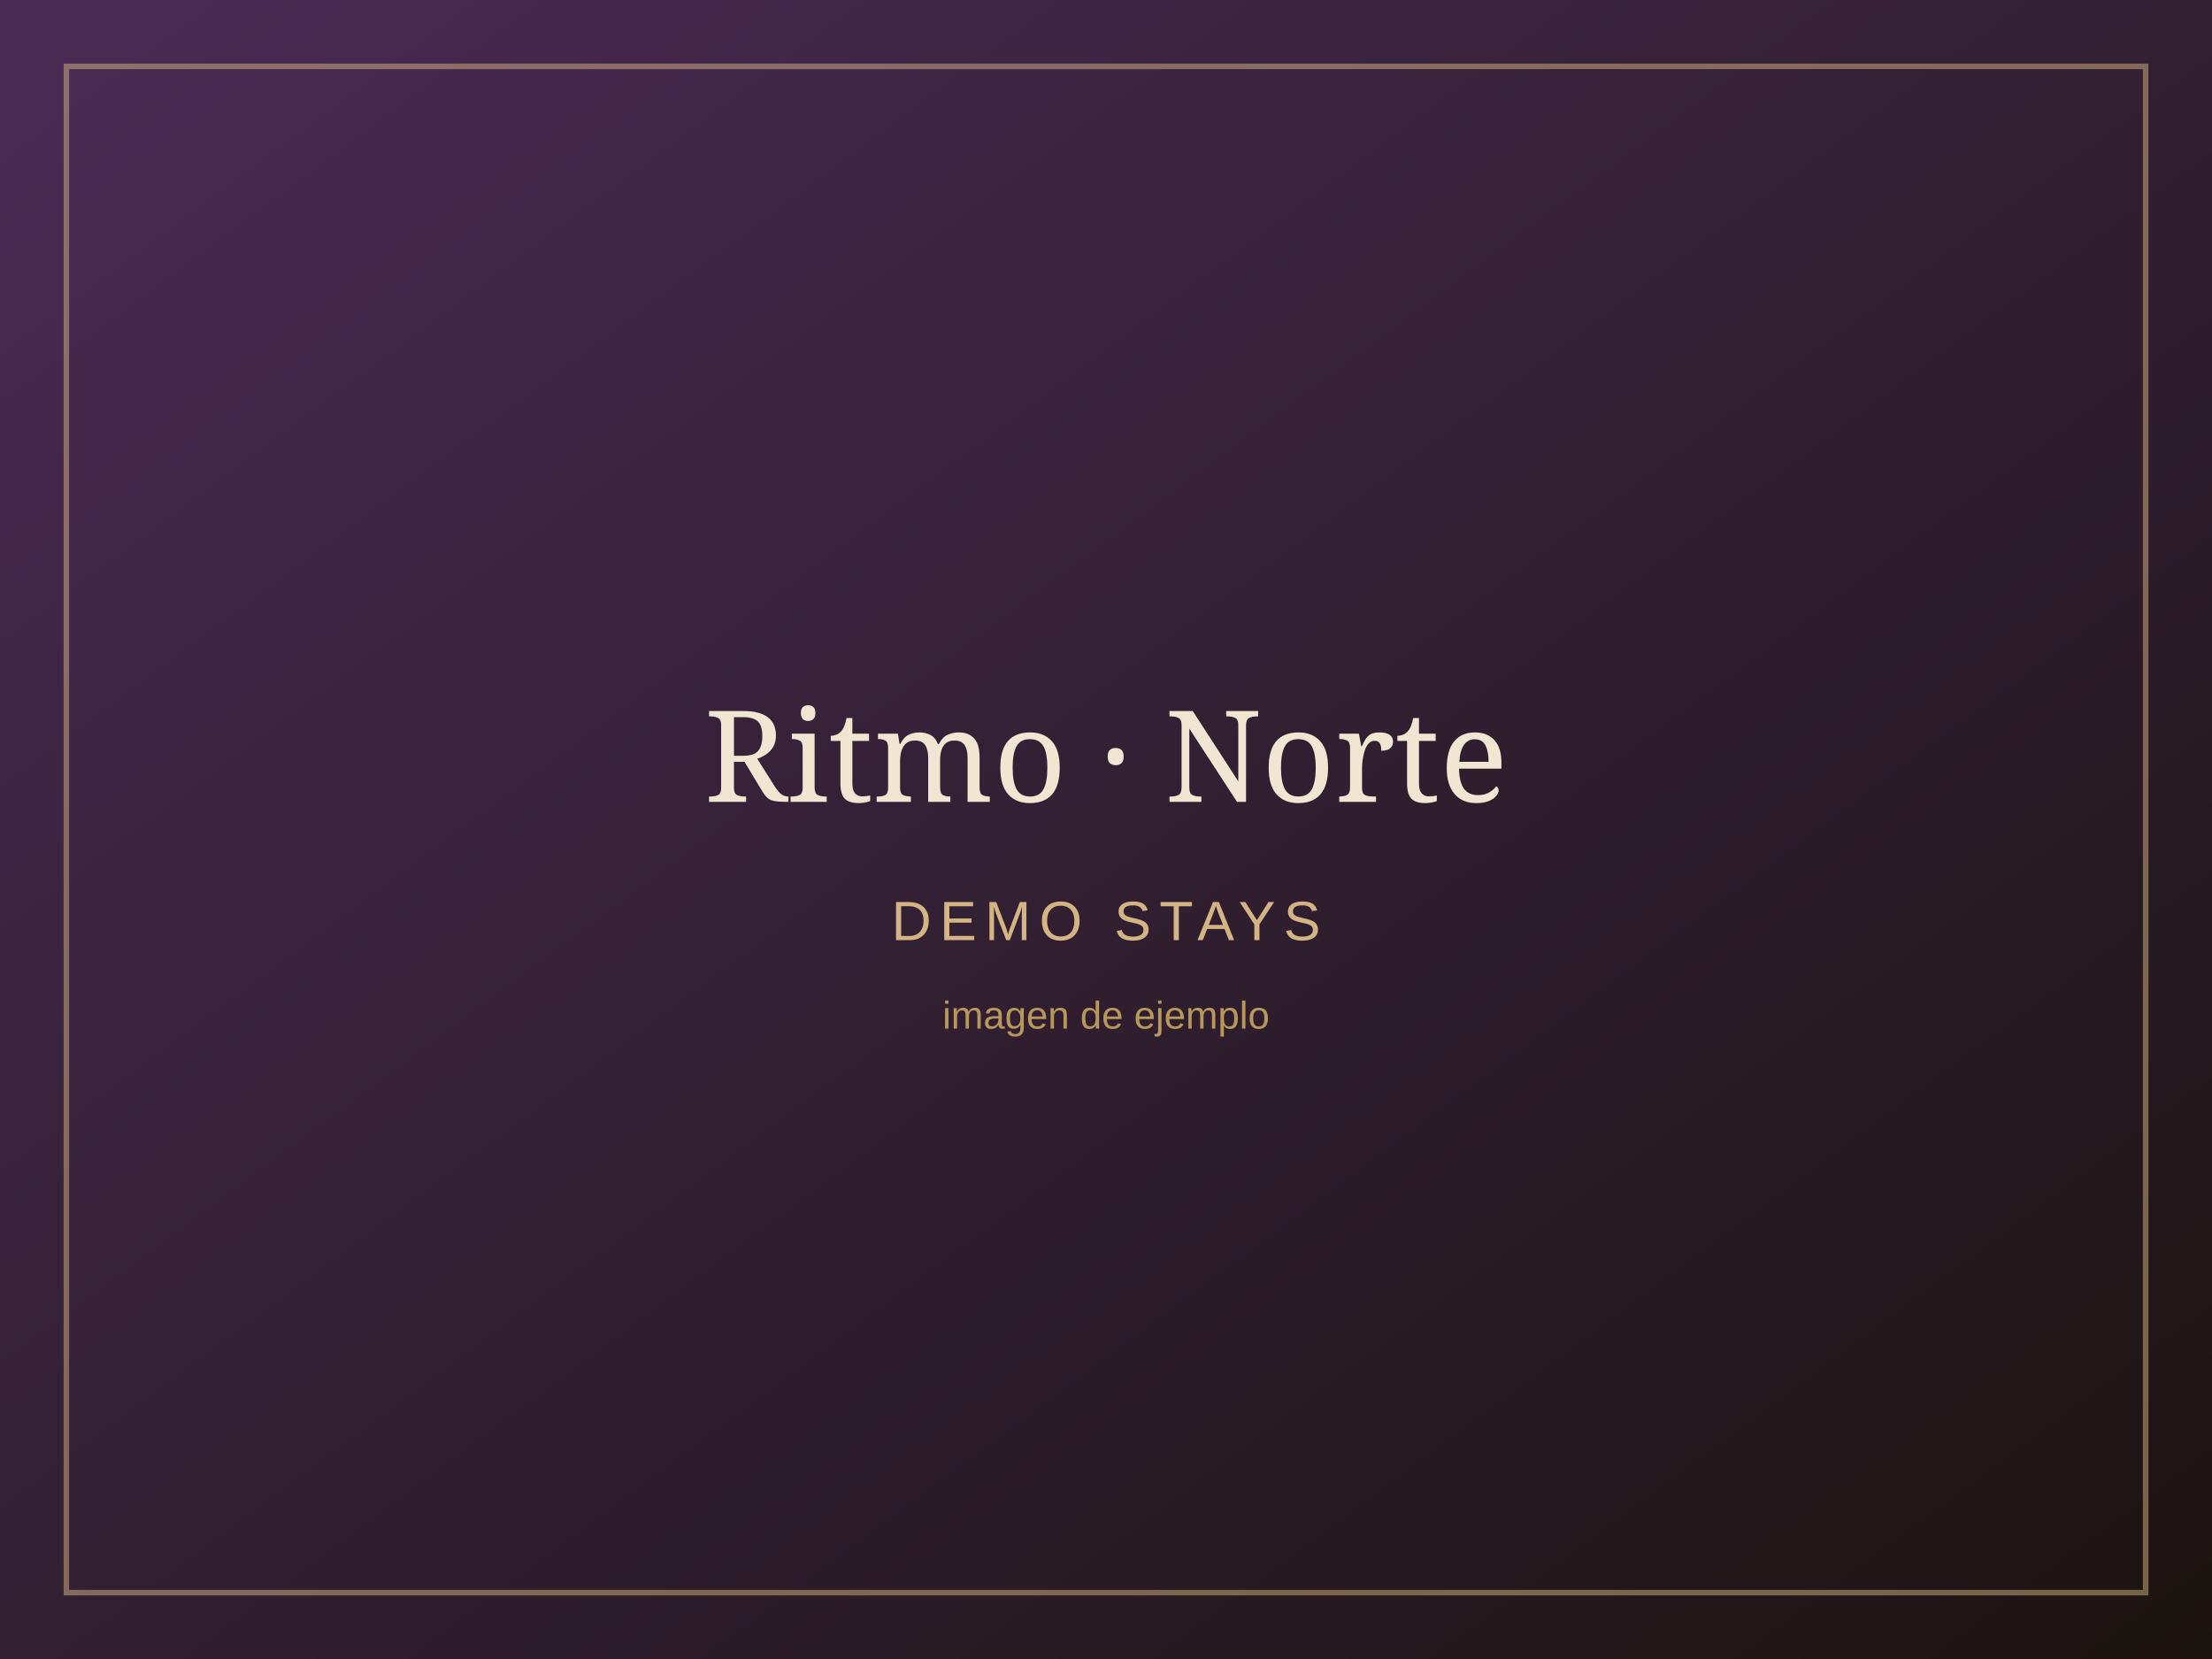
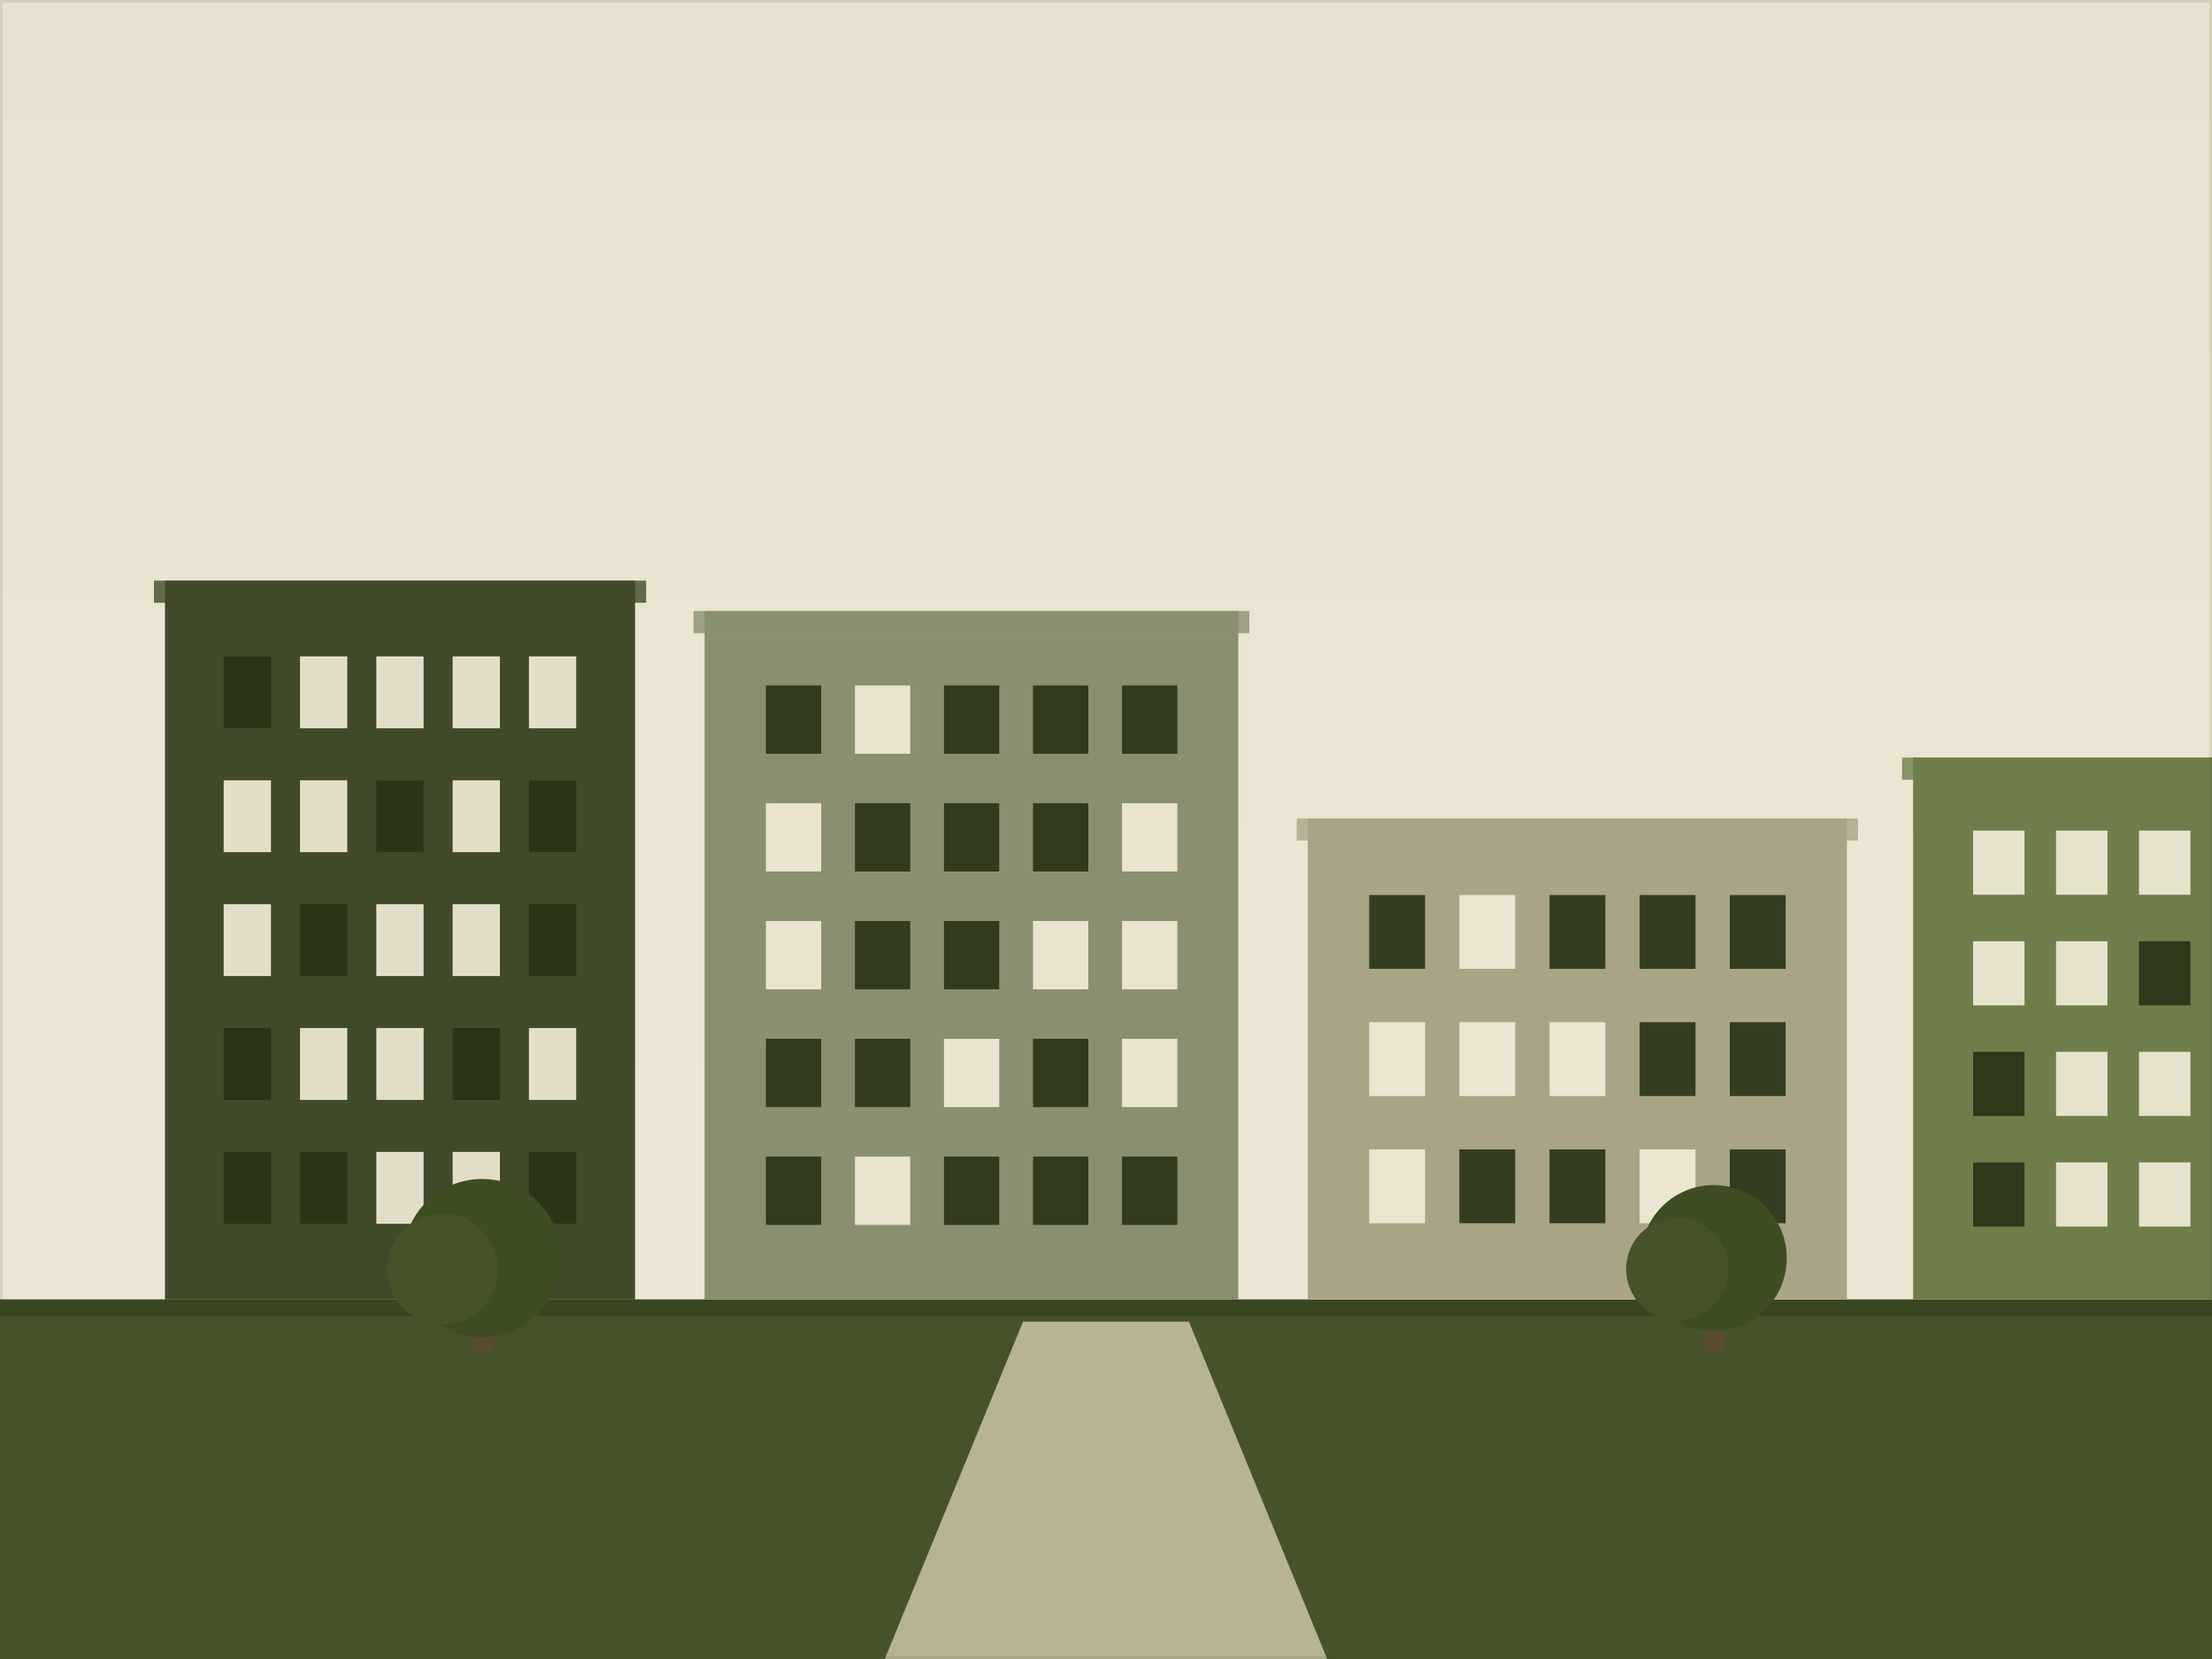
- <svg xmlns="http://www.w3.org/2000/svg" width="800" height="600" viewBox="0 0 800 600" role="img" aria-label="Ritmo · Norte">
+ <svg xmlns="http://www.w3.org/2000/svg" width="800" height="600" viewBox="0 0 800 600" role="img" aria-label="Complejo residencial Demo Stays">
  <defs>
-     <linearGradient id="g" x1="0" y1="0" x2="1" y2="1">
-       <stop offset="0" stop-color="#4a2b55" />
-       <stop offset="1" stop-color="#1a1410" />
+     <linearGradient id="sky" x1="0" y1="0" x2="0" y2="1">
+       <stop offset="0" stop-color="#e8e1cf" />
+       <stop offset="1" stop-color="#efe8d6" />
    </linearGradient>
  </defs>
-   <rect width="800" height="600" fill="url(#g)" />
-   <rect x="24" y="24" width="752" height="552" fill="none" stroke="#d4b483" stroke-opacity="0.5" stroke-width="2" />
-   <text x="400" y="290" font-family="Georgia, serif" font-size="46" fill="#f0e6d2" text-anchor="middle">Ritmo · Norte</text>
-   <text x="400" y="340" font-family="Arial, sans-serif" font-size="20" fill="#d4b483" letter-spacing="3" text-anchor="middle">DEMO STAYS</text>
-   <text x="400" y="372" font-family="Arial, sans-serif" font-size="14" fill="#b8975a" text-anchor="middle">imagen de ejemplo</text>
+   <rect width="800" height="600" fill="url(#sky)" />
+   <rect x="0" y="470" width="800" height="130" fill="#46532a" />
+   <rect x="0" y="470" width="800" height="6" fill="#3a4522" />
+   <polygon points="320,600 480,600 430,478 370,478" fill="#cdc4a8" opacity="0.85" />
+   <rect x="59.678" y="210" width="170" height="260" fill="#404a2a" />
+   <rect x="55.678" y="210" width="178" height="8" fill="#404a2a" opacity="0.8" />
+   <rect x="80.9" y="237.4" width="17.1" height="26.0" fill="#2a3318" opacity="0.92" />
+   <rect x="108.5" y="237.4" width="17.1" height="26.0" fill="#f1ead7" opacity="0.92" />
+   <rect x="136.1" y="237.4" width="17.1" height="26.0" fill="#f1ead7" opacity="0.92" />
+   <rect x="163.7" y="237.4" width="17.1" height="26.0" fill="#f1ead7" opacity="0.92" />
+   <rect x="191.3" y="237.4" width="17.1" height="26.0" fill="#f1ead7" opacity="0.92" />
+   <rect x="80.9" y="282.2" width="17.1" height="26.0" fill="#f1ead7" opacity="0.92" />
+   <rect x="108.5" y="282.2" width="17.1" height="26.0" fill="#f1ead7" opacity="0.92" />
+   <rect x="136.1" y="282.2" width="17.1" height="26.0" fill="#2a3318" opacity="0.92" />
+   <rect x="163.7" y="282.2" width="17.1" height="26.0" fill="#f1ead7" opacity="0.92" />
+   <rect x="191.3" y="282.2" width="17.1" height="26.0" fill="#2a3318" opacity="0.92" />
+   <rect x="80.9" y="327.0" width="17.1" height="26.0" fill="#f1ead7" opacity="0.92" />
+   <rect x="108.5" y="327.0" width="17.1" height="26.0" fill="#2a3318" opacity="0.92" />
+   <rect x="136.1" y="327.0" width="17.1" height="26.0" fill="#f1ead7" opacity="0.92" />
+   <rect x="163.7" y="327.0" width="17.1" height="26.0" fill="#f1ead7" opacity="0.92" />
+   <rect x="191.3" y="327.0" width="17.1" height="26.0" fill="#2a3318" opacity="0.92" />
+   <rect x="80.9" y="371.8" width="17.1" height="26.0" fill="#2a3318" opacity="0.92" />
+   <rect x="108.5" y="371.8" width="17.1" height="26.0" fill="#f1ead7" opacity="0.92" />
+   <rect x="136.1" y="371.8" width="17.1" height="26.0" fill="#f1ead7" opacity="0.92" />
+   <rect x="163.7" y="371.8" width="17.1" height="26.0" fill="#2a3318" opacity="0.92" />
+   <rect x="191.3" y="371.8" width="17.1" height="26.0" fill="#f1ead7" opacity="0.92" />
+   <rect x="80.9" y="416.6" width="17.1" height="26.0" fill="#2a3318" opacity="0.92" />
+   <rect x="108.5" y="416.6" width="17.1" height="26.0" fill="#2a3318" opacity="0.92" />
+   <rect x="136.1" y="416.6" width="17.1" height="26.0" fill="#f1ead7" opacity="0.92" />
+   <rect x="163.7" y="416.6" width="17.1" height="26.0" fill="#f1ead7" opacity="0.92" />
+   <rect x="191.3" y="416.6" width="17.1" height="26.0" fill="#2a3318" opacity="0.92" />
+   <rect x="254.836" y="221" width="193" height="249" fill="#8a8f72" />
+   <rect x="250.836" y="221" width="201" height="8" fill="#8a8f72" opacity="0.8" />
+   <rect x="277.0" y="247.9" width="20.0" height="24.7" fill="#2a3318" opacity="0.92" />
+   <rect x="309.2" y="247.9" width="20.0" height="24.7" fill="#f1ead7" opacity="0.92" />
+   <rect x="341.4" y="247.9" width="20.0" height="24.7" fill="#2a3318" opacity="0.92" />
+   <rect x="373.6" y="247.9" width="20.0" height="24.7" fill="#2a3318" opacity="0.92" />
+   <rect x="405.8" y="247.9" width="20.0" height="24.7" fill="#2a3318" opacity="0.92" />
+   <rect x="277.0" y="290.5" width="20.0" height="24.7" fill="#f1ead7" opacity="0.92" />
+   <rect x="309.2" y="290.5" width="20.0" height="24.7" fill="#2a3318" opacity="0.92" />
+   <rect x="341.4" y="290.5" width="20.0" height="24.7" fill="#2a3318" opacity="0.92" />
+   <rect x="373.6" y="290.5" width="20.0" height="24.7" fill="#2a3318" opacity="0.92" />
+   <rect x="405.8" y="290.5" width="20.0" height="24.7" fill="#f1ead7" opacity="0.92" />
+   <rect x="277.0" y="333.1" width="20.0" height="24.7" fill="#f1ead7" opacity="0.92" />
+   <rect x="309.2" y="333.1" width="20.0" height="24.7" fill="#2a3318" opacity="0.92" />
+   <rect x="341.4" y="333.1" width="20.0" height="24.7" fill="#2a3318" opacity="0.92" />
+   <rect x="373.6" y="333.1" width="20.0" height="24.7" fill="#f1ead7" opacity="0.92" />
+   <rect x="405.8" y="333.1" width="20.0" height="24.7" fill="#f1ead7" opacity="0.92" />
+   <rect x="277.0" y="375.7" width="20.0" height="24.7" fill="#2a3318" opacity="0.92" />
+   <rect x="309.2" y="375.7" width="20.0" height="24.7" fill="#2a3318" opacity="0.92" />
+   <rect x="341.4" y="375.7" width="20.0" height="24.7" fill="#f1ead7" opacity="0.92" />
+   <rect x="373.6" y="375.7" width="20.0" height="24.7" fill="#2a3318" opacity="0.92" />
+   <rect x="405.8" y="375.7" width="20.0" height="24.7" fill="#f1ead7" opacity="0.92" />
+   <rect x="277.0" y="418.3" width="20.0" height="24.7" fill="#2a3318" opacity="0.92" />
+   <rect x="309.2" y="418.3" width="20.0" height="24.7" fill="#f1ead7" opacity="0.92" />
+   <rect x="341.4" y="418.3" width="20.0" height="24.7" fill="#2a3318" opacity="0.92" />
+   <rect x="373.6" y="418.3" width="20.0" height="24.7" fill="#2a3318" opacity="0.92" />
+   <rect x="405.8" y="418.3" width="20.0" height="24.7" fill="#2a3318" opacity="0.92" />
+   <rect x="472.966" y="296" width="195" height="174" fill="#a9a488" />
+   <rect x="468.966" y="296" width="203" height="8" fill="#a9a488" opacity="0.8" />
+   <rect x="495.2" y="323.7" width="20.2" height="26.7" fill="#2a3318" opacity="0.92" />
+   <rect x="527.8" y="323.7" width="20.2" height="26.7" fill="#f1ead7" opacity="0.92" />
+   <rect x="560.4" y="323.7" width="20.2" height="26.7" fill="#2a3318" opacity="0.92" />
+   <rect x="593.0" y="323.7" width="20.2" height="26.7" fill="#2a3318" opacity="0.92" />
+   <rect x="625.6" y="323.7" width="20.2" height="26.7" fill="#2a3318" opacity="0.92" />
+   <rect x="495.2" y="369.7" width="20.2" height="26.7" fill="#f1ead7" opacity="0.92" />
+   <rect x="527.8" y="369.7" width="20.2" height="26.7" fill="#f1ead7" opacity="0.92" />
+   <rect x="560.4" y="369.7" width="20.2" height="26.7" fill="#f1ead7" opacity="0.92" />
+   <rect x="593.0" y="369.7" width="20.2" height="26.7" fill="#2a3318" opacity="0.92" />
+   <rect x="625.6" y="369.7" width="20.2" height="26.7" fill="#2a3318" opacity="0.92" />
+   <rect x="495.2" y="415.7" width="20.2" height="26.7" fill="#f1ead7" opacity="0.92" />
+   <rect x="527.8" y="415.7" width="20.2" height="26.7" fill="#2a3318" opacity="0.92" />
+   <rect x="560.4" y="415.7" width="20.2" height="26.7" fill="#2a3318" opacity="0.92" />
+   <rect x="593.0" y="415.7" width="20.2" height="26.7" fill="#f1ead7" opacity="0.92" />
+   <rect x="625.6" y="415.7" width="20.2" height="26.7" fill="#2a3318" opacity="0.92" />
+   <rect x="691.914" y="274" width="122" height="196" fill="#6e7d4a" />
+   <rect x="687.914" y="274" width="130" height="8" fill="#6e7d4a" opacity="0.8" />
+   <rect x="713.6" y="300.4" width="18.6" height="23.2" fill="#f1ead7" opacity="0.92" />
+   <rect x="743.6" y="300.4" width="18.6" height="23.2" fill="#f1ead7" opacity="0.92" />
+   <rect x="773.6" y="300.4" width="18.6" height="23.2" fill="#f1ead7" opacity="0.92" />
+   <rect x="713.6" y="340.4" width="18.6" height="23.2" fill="#f1ead7" opacity="0.92" />
+   <rect x="743.6" y="340.4" width="18.6" height="23.2" fill="#f1ead7" opacity="0.92" />
+   <rect x="773.6" y="340.4" width="18.6" height="23.2" fill="#2a3318" opacity="0.92" />
+   <rect x="713.6" y="380.4" width="18.6" height="23.2" fill="#2a3318" opacity="0.92" />
+   <rect x="743.6" y="380.4" width="18.6" height="23.2" fill="#f1ead7" opacity="0.92" />
+   <rect x="773.6" y="380.4" width="18.6" height="23.2" fill="#f1ead7" opacity="0.92" />
+   <rect x="713.6" y="420.4" width="18.6" height="23.2" fill="#2a3318" opacity="0.92" />
+   <rect x="743.6" y="420.4" width="18.6" height="23.2" fill="#f1ead7" opacity="0.92" />
+   <rect x="773.6" y="420.4" width="18.6" height="23.2" fill="#f1ead7" opacity="0.92" />
+   <rect x="170.357" y="455" width="8" height="34" fill="#5a4a32" />
+   <circle cx="174.357" cy="455" r="28.6" fill="#3f4d24" />
+   <circle cx="160.0" cy="459.0" r="20.0" fill="#46532a" />
+   <rect x="615.803" y="455" width="8" height="34" fill="#5a4a32" />
+   <circle cx="619.803" cy="455" r="26.4" fill="#3f4d24" />
+   <circle cx="606.6" cy="459.0" r="18.5" fill="#46532a" />
+   <rect x="0.5" y="0.5" width="799" height="599" fill="none" stroke="#3f4d24" stroke-opacity="0.12" />
</svg>
